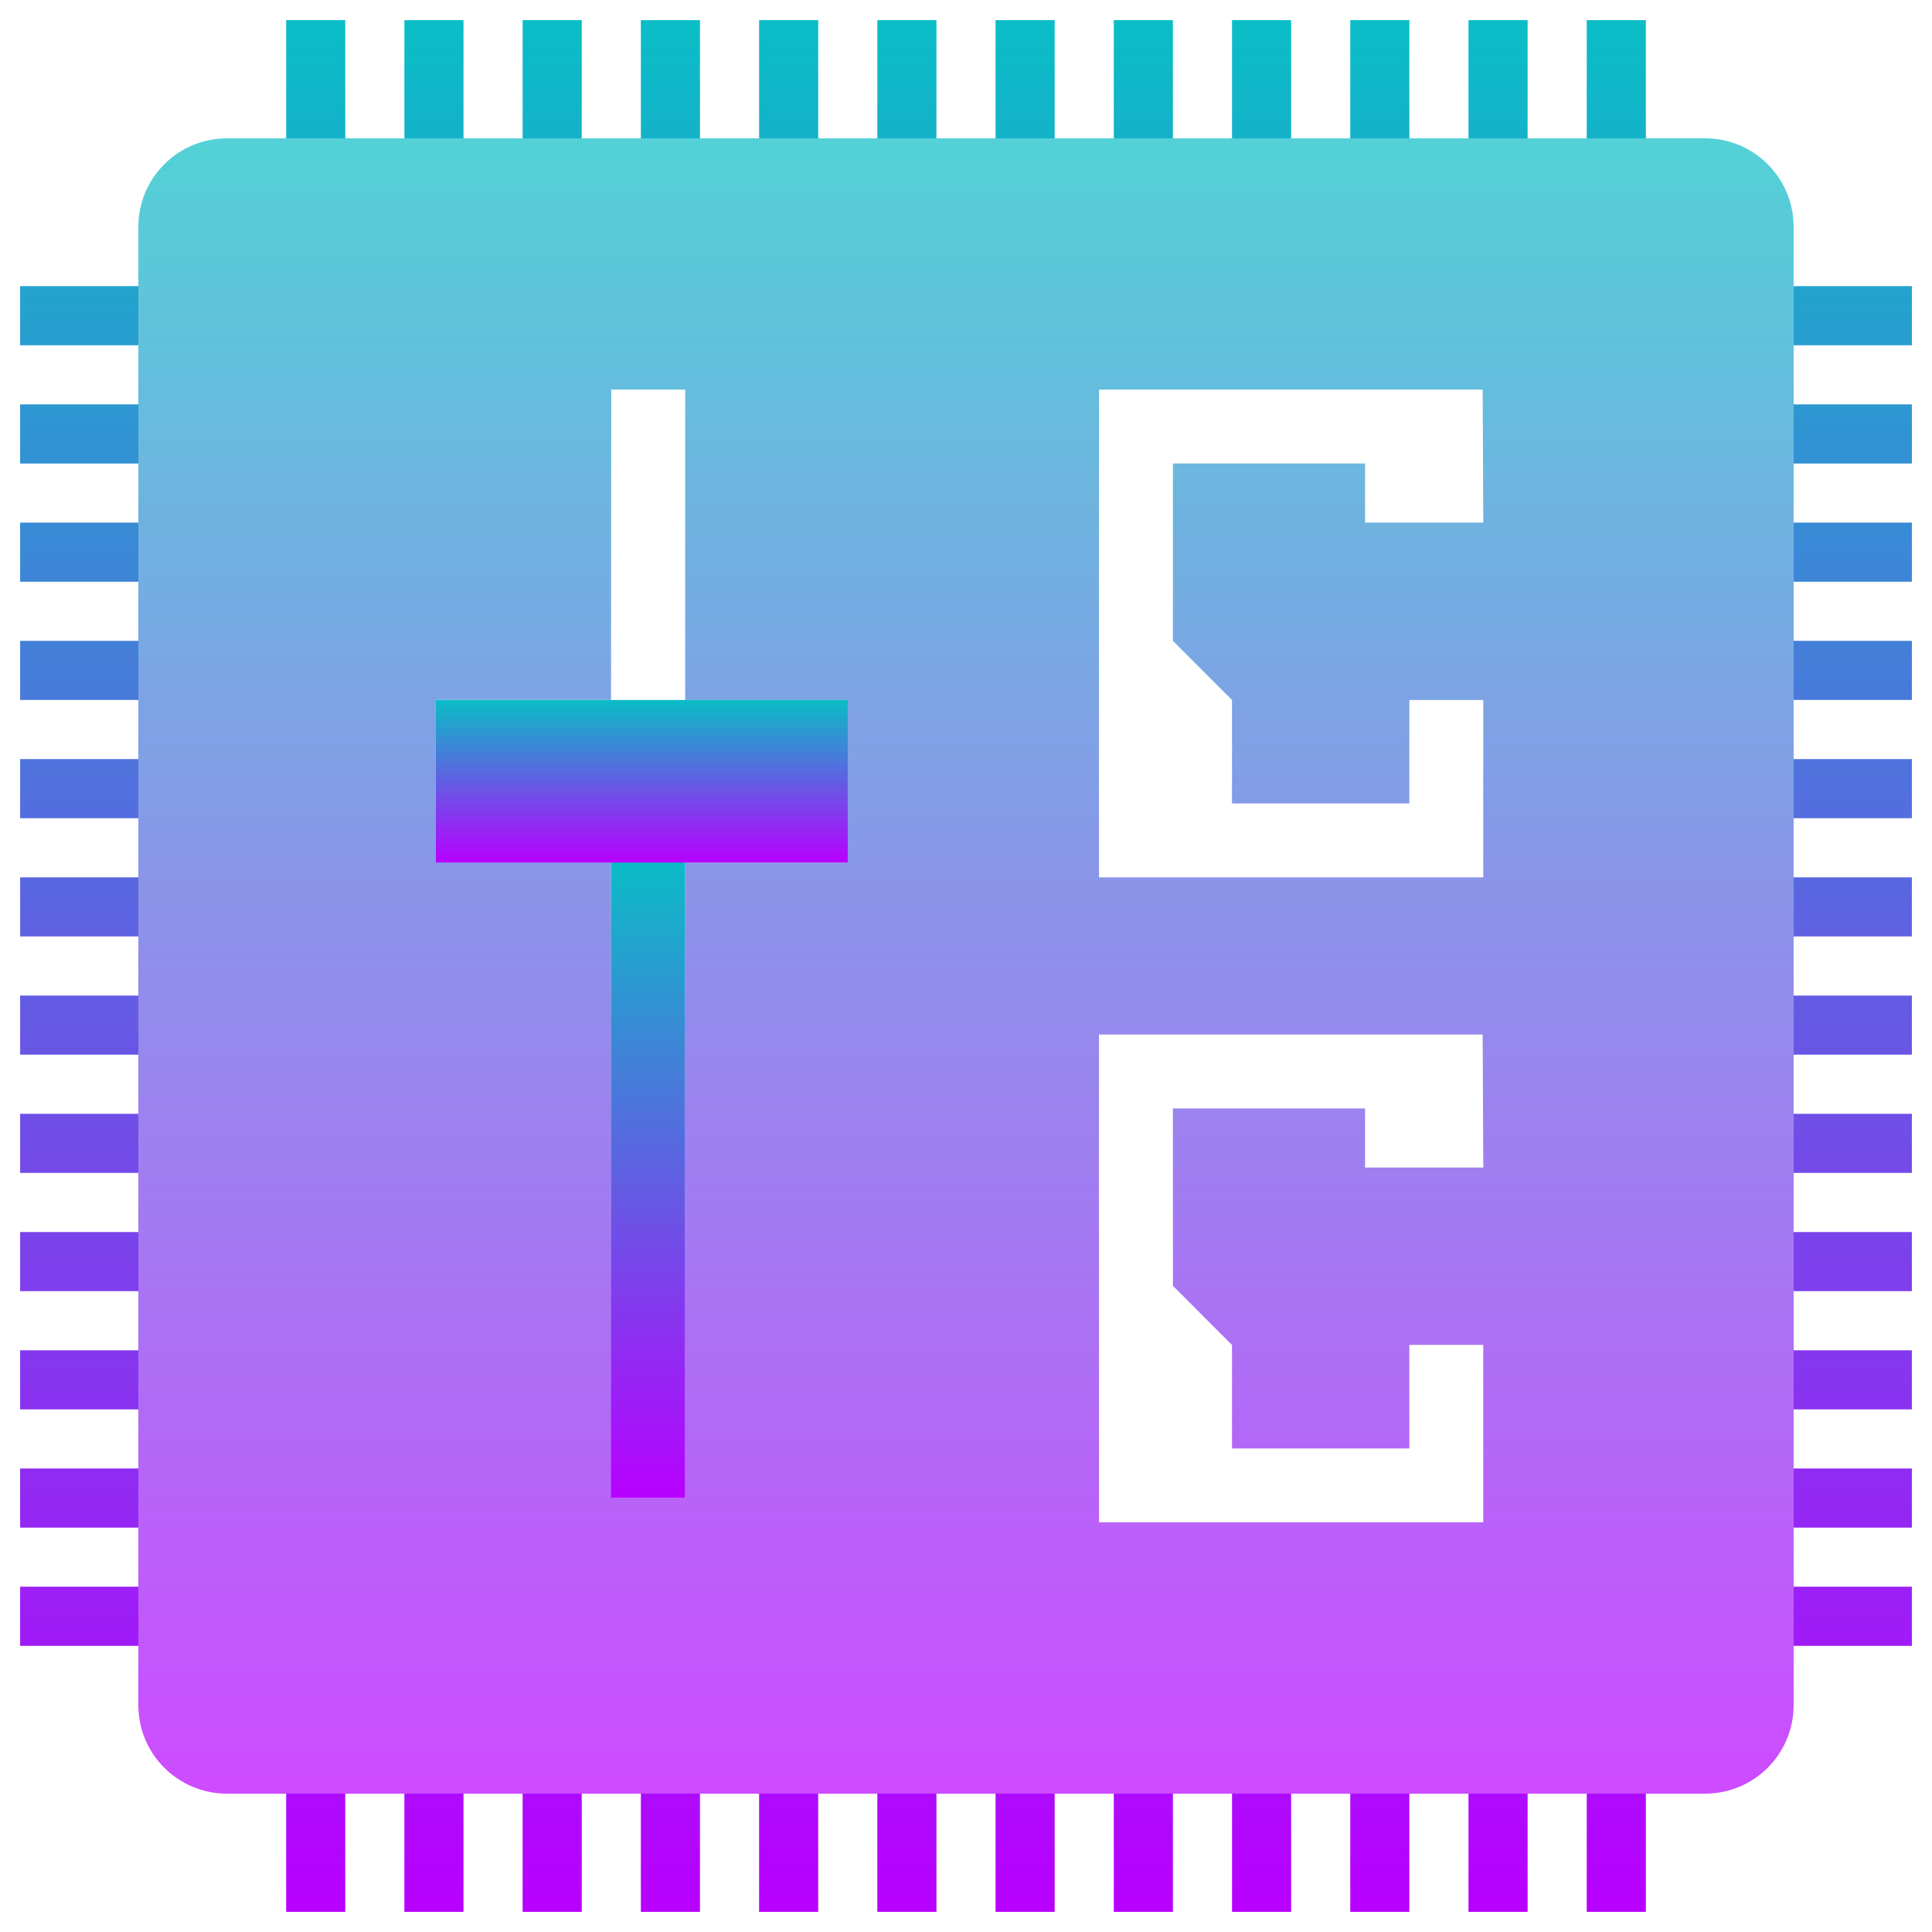
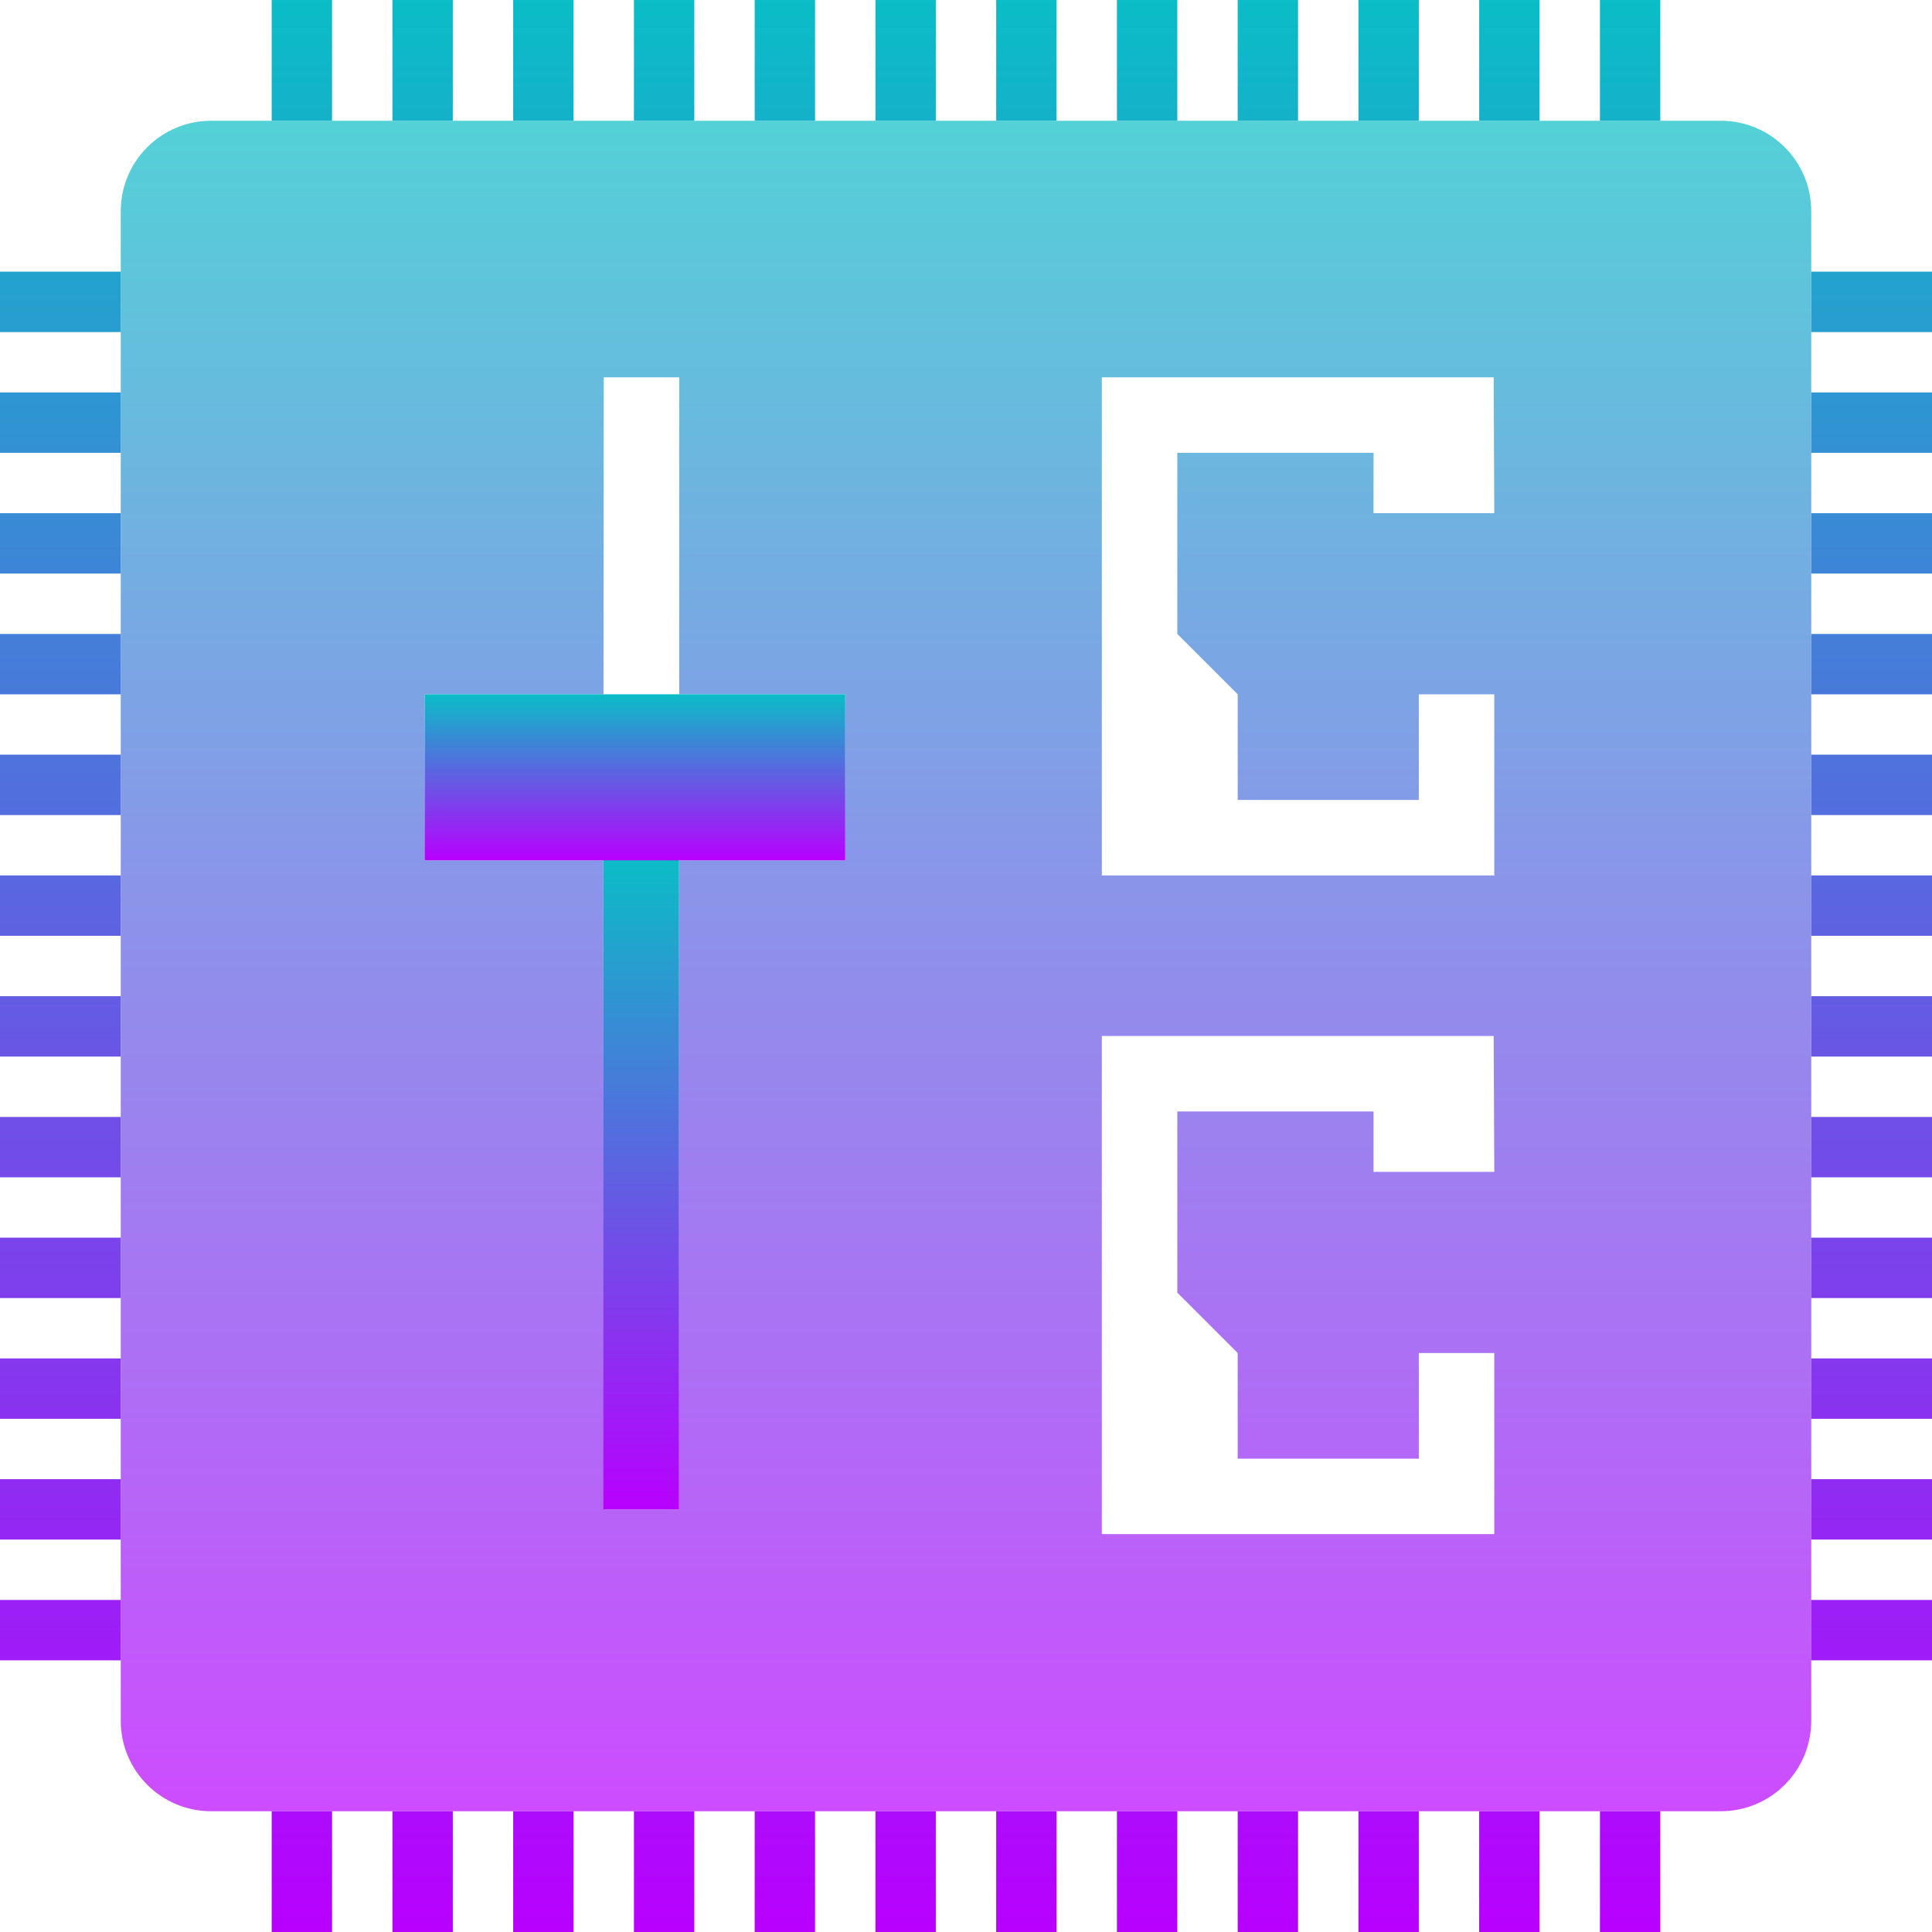
- <svg xmlns="http://www.w3.org/2000/svg" id="svg4153" version="1.1" width="48" height="48" viewBox="0 0 48 48">
+ <svg xmlns="http://www.w3.org/2000/svg" xmlns:xlink="http://www.w3.org/1999/xlink" id="svg4153" version="1.1" width="16" height="16" viewBox="0 0 16 16">
  <defs id="defs4157">
    <style id="current-color-scheme" type="text/css">
   .ColorScheme-Text { color: #0abdc6; } .ColorScheme-Highlight { color:#5294e2; }
  </style>
-     <linearGradient id="arrongin" x1="0%" x2="0%" y1="0%" y2="100%">
+     <linearGradient id="arrongin" x1="0" x2="0" y1="0" y2="1">
      <stop offset="0%" style="stop-color:#dd9b44; stop-opacity:1" id="stop3" />
      <stop offset="100%" style="stop-color:#ad6c16; stop-opacity:1" id="stop5" />
    </linearGradient>
-     <linearGradient id="aurora" x1="0%" x2="0%" y1="0%" y2="100%">
+     <linearGradient id="aurora" x1="0" x2="0" y1="0" y2="1">
      <stop offset="0%" style="stop-color:#09D4DF; stop-opacity:1" id="stop8" />
      <stop offset="100%" style="stop-color:#9269F4; stop-opacity:1" id="stop10" />
    </linearGradient>
-     <linearGradient id="cyberneon" x1="0%" x2="0%" y1="0%" y2="100%">
+     <linearGradient id="cyberneon" x1="0" x2="0" y1="0" y2="1">
      <stop offset="0" style="stop-color:#0abdc6; stop-opacity:1" id="stop13" />
      <stop offset="1" style="stop-color:#ea00d9; stop-opacity:1" id="stop15" />
    </linearGradient>
-     <linearGradient id="fitdance" x1="0%" x2="0%" y1="0%" y2="100%">
+     <linearGradient id="fitdance" x1="0" x2="0" y1="0" y2="1">
      <stop offset="0%" style="stop-color:#1AD6AB; stop-opacity:1" id="stop18" />
      <stop offset="100%" style="stop-color:#329DB6; stop-opacity:1" id="stop20" />
    </linearGradient>
-     <linearGradient id="oomox" x1="0%" x2="0%" y1="0%" y2="100%">
+     <linearGradient id="oomox" x1="0" x2="0" y1="0" y2="1">
      <stop offset="0%" style="stop-color:#0abdc6; stop-opacity:1" id="stop23" />
      <stop offset="100%" style="stop-color:#b800ff; stop-opacity:1" id="stop25" />
    </linearGradient>
-     <linearGradient id="rainblue" x1="0%" x2="0%" y1="0%" y2="100%">
+     <linearGradient id="rainblue" x1="0" x2="0" y1="0" y2="1">
      <stop offset="0%" style="stop-color:#00F260; stop-opacity:1" id="stop28" />
      <stop offset="100%" style="stop-color:#0575E6; stop-opacity:1" id="stop30" />
    </linearGradient>
-     <linearGradient id="sunrise" x1="0%" x2="0%" y1="0%" y2="100%">
+     <linearGradient id="sunrise" x1="0" x2="0" y1="0" y2="1">
      <stop offset="0%" style="stop-color: #FF8501; stop-opacity:1" id="stop33" />
      <stop offset="100%" style="stop-color: #FFCB01; stop-opacity:1" id="stop35" />
    </linearGradient>
-     <linearGradient id="telinkrin" x1="0%" x2="0%" y1="0%" y2="100%">
+     <linearGradient id="telinkrin" x1="0" x2="0" y1="0" y2="1">
      <stop offset="0%" style="stop-color: #b2ced6; stop-opacity:1" id="stop38" />
      <stop offset="100%" style="stop-color: #6da5b7; stop-opacity:1" id="stop40" />
    </linearGradient>
-     <linearGradient id="60spsycho" x1="0%" x2="0%" y1="0%" y2="100%">
+     <linearGradient id="60spsycho" x1="0" x2="0" y1="0" y2="1">
      <stop offset="0%" style="stop-color: #df5940; stop-opacity:1" id="stop43" />
      <stop offset="25%" style="stop-color: #d8d15f; stop-opacity:1" id="stop45" />
      <stop offset="50%" style="stop-color: #e9882a; stop-opacity:1" id="stop47" />
      <stop offset="100%" style="stop-color: #279362; stop-opacity:1" id="stop49" />
    </linearGradient>
-     <linearGradient id="90ssummer" x1="0%" x2="0%" y1="0%" y2="100%">
+     <linearGradient id="90ssummer" x1="0" x2="0" y1="0" y2="1">
      <stop offset="0%" style="stop-color: #f618c7; stop-opacity:1" id="stop52" />
      <stop offset="20%" style="stop-color: #94ffab; stop-opacity:1" id="stop54" />
      <stop offset="50%" style="stop-color: #fbfd54; stop-opacity:1" id="stop56" />
      <stop offset="100%" style="stop-color: #0f83ae; stop-opacity:1" id="stop58" />
    </linearGradient>
+     <linearGradient xlink:href="#oomox" id="linearGradient1" x1="-5" y1="-29" x2="-5" y2="99" gradientUnits="userSpaceOnUse" gradientTransform="matrix(0.125,0,0,0.125,0.6249998,3.625009)" />
+     <linearGradient xlink:href="#oomox" id="linearGradient2" x1="1.937" y1="1.997" x2="1.937" y2="30.109" gradientTransform="matrix(0.4979972,0,0,0.4979972,0.03559295,0.00564475)" gradientUnits="userSpaceOnUse" />
+     <linearGradient xlink:href="#oomox" id="linearGradient3" x1="44.503" y1="7.292" x2="44.503" y2="12.695" gradientTransform="matrix(0.116119,0,0,0.9980237,-0.1702128,-0.1702128)" gradientUnits="userSpaceOnUse" />
+     <linearGradient xlink:href="#oomox" id="linearGradient4" x1="6.801" y1="27.684" x2="6.801" y2="34.114" gradientTransform="matrix(0.5419125,0,0,0.2138529,-0.1702128,-0.1702128)" gradientUnits="userSpaceOnUse" />
  </defs>
-   <path id="path224" class="ColorScheme-Text" style="clip-rule:evenodd;display:inline;fill:url(#oomox);fill-opacity:1;fill-rule:evenodd;stroke-width:2;stroke-linejoin:round;stroke-miterlimit:1.414" d="M 13 -29 L 13 -21 L 17 -21 L 17 -29 L 13 -29 z M 21 -29 L 21 -21 L 25 -21 L 25 -29 L 21 -29 z M 29 -29 L 29 -21 L 33 -21 L 33 -29 L 29 -29 z M 37 -29 L 37 -21 L 41 -21 L 41 -29 L 37 -29 z M 45 -29 L 45 -21 L 49 -21 L 49 -29 L 45 -29 z M 53 -29 L 53 -21 L 57 -21 L 57 -29 L 53 -29 z M 61 -29 L 61 -21 L 65 -21 L 65 -29 L 61 -29 z M 69 -29 L 69 -21 L 73 -21 L 73 -29 L 69 -29 z M 77 -29 L 77 -21 L 81 -21 L 81 -29 L 77 -29 z M 85 -29 L 85 -21 L 89 -21 L 89 -29 L 85 -29 z M 93 -29 L 93 -21 L 97 -21 L 97 -29 L 93 -29 z M 101 -29 L 101 -21 L 105 -21 L 105 -29 L 101 -29 z M -5 -11 L -5 -7 L 3 -7 L 3 -11 L -5 -11 z M 115 -11 L 115 -7 L 123 -7 L 123 -11 L 115 -11 z M -5 -3 L -5 1 L 3 1 L 3 -3 L -5 -3 z M 115 -3 L 115 1 L 123 1 L 123 -3 L 115 -3 z M -5 5 L -5 9 L 3 9 L 3 5 L -5 5 z M 115 5 L 115 9 L 123 9 L 123 5 L 115 5 z M -5 13 L -5 17 L 3 17 L 3 13 L -5 13 z M 115 13 L 115 17 L 123 17 L 123 13 L 115 13 z M -5 21 L -5 25 L 3 25 L 3 21 L -5 21 z M 115 21 L 115 25 L 123 25 L 123 21 L 115 21 z M -5 29 L -5 33 L 3 33 L 3 29 L -5 29 z M 115 29 L 115 33 L 123 33 L 123 29 L 115 29 z M 34.979 29.59 L 34.979 33 L 34.984 33 L 34.979 29.59 z M -5 37 L -5 41 L 3 41 L 3 37 L -5 37 z M 115 37 L 115 41 L 123 41 L 123 37 L 115 37 z M -5 45 L -5 49 L 3 49 L 3 45 L -5 45 z M 115 45 L 115 49 L 123 49 L 123 45 L 115 45 z M -5 53 L -5 57 L 3 57 L 3 53 L -5 53 z M 115 53 L 115 57 L 123 57 L 123 53 L 115 53 z M -5 61 L -5 65 L 3 65 L 3 61 L -5 61 z M 115 61 L 115 65 L 123 65 L 123 61 L 115 61 z M -5 69 L -5 73 L 3 73 L 3 69 L -5 69 z M 115 69 L 115 73 L 123 73 L 123 69 L 115 69 z M -5 77 L -5 81 L 3 81 L 3 77 L -5 77 z M 115 77 L 115 81 L 123 81 L 123 77 L 115 77 z M 13 91 L 13 99 L 17 99 L 17 91 L 13 91 z M 21 91 L 21 99 L 25 99 L 25 91 L 21 91 z M 29 91 L 29 99 L 33 99 L 33 91 L 29 91 z M 37 91 L 37 99 L 41 99 L 41 91 L 37 91 z M 45 91 L 45 99 L 49 99 L 49 91 L 45 91 z M 53 91 L 53 99 L 57 99 L 57 91 L 53 91 z M 61 91 L 61 99 L 65 99 L 65 91 L 61 91 z M 69 91 L 69 99 L 73 99 L 73 91 L 69 91 z M 77 91 L 77 99 L 81 99 L 81 91 L 77 91 z M 85 91 L 85 99 L 89 99 L 89 91 L 85 91 z M 93 91 L 93 99 L 97 99 L 97 91 L 93 91 z M 101 91 L 101 99 L 105 99 L 105 91 L 101 91 z " transform="matrix(0.3671875,0,0,0.3671875,2.335937,11.14846)" />
-   <path id="path225" class="ColorScheme-Text" style="clip-rule:evenodd;display:inline;fill:url(#oomox);fill-opacity:1;fill-rule:evenodd;stroke-width:1.004;stroke-linejoin:round;stroke-miterlimit:1.414;opacity:0.7" d="m 3.437,2 c -0.833,0 -1.504,0.673 -1.504,1.509 V 28.65 c 0,0.836 0.671,1.509 1.504,1.509 H 28.496 c 0.833,0 1.504,-0.673 1.504,-1.509 V 3.508 c 0,-0.836 -0.671,-1.509 -1.504,-1.509 z m 6.515,4.274 h 1.253 v 5.28 h 2.757 v 2.766 h -2.757 c -0.001,3.257 5.21e-4,7.658 0,10.811 H 9.952 L 9.947,14.319 H 6.976 v -2.766 h 2.972 z m 8.27,0 h 6.505 l 0.011,2.263 H 22.733 V 7.531 h -3.258 v 3.017 l 1.002,1.006 v 1.76 h 3.007 v -1.76 h 1.253 v 3.017 h -6.515 z m 0,10.971 h 6.505 l 0.011,2.263 H 22.733 V 18.503 h -3.258 v 3.017 l 1.002,1.006 v 1.76 h 3.007 V 22.525 h 1.253 v 3.017 h -6.515 z" transform="matrix(1.465265,0,0,1.460473,0.6045543,0.5165815)" />
-   <rect style="display:inline;opacity:1;fill:url(#oomox);fill-opacity:1;stroke-width:0;stroke-dasharray:none;paint-order:markers fill stroke;stop-color:#000000" id="rect226" class="ColorScheme-Text" width="1.843" height="15.84" x="15.18" y="21.379" />
-   <rect style="display:inline;opacity:1;fill:url(#oomox);fill-opacity:1;stroke-width:0;stroke-dasharray:none;paint-order:markers fill stroke;stop-color:#000000" id="rect227" class="ColorScheme-Text" width="10.235" height="4.039" x="10.827" y="17.391" />
+   <path id="path224" class="ColorScheme-Text" style="clip-rule:evenodd;display:inline;fill:url(#linearGradient1);fill-opacity:1;fill-rule:evenodd;stroke-width:0.25;stroke-linejoin:round;stroke-miterlimit:1.414" d="M 2.25,0 V 1 H 2.75 V 0 Z m 1,0 v 1 h 0.5 V 0 Z m 1,0 v 1 h 0.5 V 0 Z m 1,0 v 1 h 0.5 V 0 Z m 1,0 v 1 h 0.5 V 0 Z m 1,0 v 1 h 0.5 V 0 Z m 1,0 v 1 h 0.5 V 0 Z m 1,0 v 1 h 0.5 V 0 Z M 10.25,0 v 1 h 0.5 V 0 Z m 1,0 v 1 h 0.5 V 0 Z m 1,0 v 1 h 0.5 V 0 Z m 1,0 v 1 h 0.5 V 0 Z M 0,2.25 v 0.5 h 1 v -0.5 z m 15,0 v 0.5 h 1 v -0.5 z m -15,1 V 3.75 H 1 V 3.25 Z m 15,0 v 0.5 h 1 V 3.25 Z M 0,4.25 v 0.5 h 1 v -0.5 z m 15,0 v 0.5 h 1 v -0.5 z m -15,1 v 0.5 h 1 v -0.5 z m 15,0 v 0.5 h 1 v -0.5 z m -15,1 v 0.5 h 1 v -0.5 z m 15,0 v 0.5 h 1 v -0.5 z M 0,7.25 v 0.5 h 1 v -0.5 z m 15,0 v 0.5 h 1 v -0.5 z M 4.997,7.324 v 0.426 h 6.468e-4 z M 0,8.25 v 0.5 h 1 v -0.5 z m 15,0 v 0.5 h 1 v -0.5 z m -15,1 v 0.5 h 1 v -0.5 z m 15,0 v 0.5 h 1 v -0.5 z M 0,10.25 v 0.5 h 1 v -0.5 z m 15,0 v 0.5 h 1 v -0.5 z m -15,1 v 0.5 h 1 v -0.5 z m 15,0 v 0.5 h 1 v -0.5 z m -15,1 v 0.5 h 1 v -0.5 z m 15,0 v 0.5 h 1 v -0.5 z m -15,1 v 0.5 h 1 v -0.5 z m 15,0 v 0.5 h 1 v -0.5 z M 2.25,15 v 1 h 0.5 v -1 z m 1,0 v 1 h 0.5 v -1 z m 1,0 v 1 h 0.5 v -1 z m 1,0 v 1 h 0.5 v -1 z m 1,0 v 1 h 0.5 v -1 z m 1,0 v 1 h 0.5 v -1 z m 1,0 v 1 h 0.5 v -1 z m 1,0 v 1 h 0.5 V 15 Z M 10.25,15 v 1 h 0.5 v -1 z m 1,0 v 1 h 0.5 v -1 z m 1,0 v 1 h 0.5 v -1 z m 1,0 v 1 h 0.5 v -1 z" />
+   <path id="path225" class="ColorScheme-Text" style="clip-rule:evenodd;display:inline;opacity:0.7;fill:url(#linearGradient2);fill-opacity:1;fill-rule:evenodd;stroke-width:0.5;stroke-linejoin:round;stroke-miterlimit:1.414" d="M 1.75,1 C 1.335,1 1,1.335 1,1.75 v 12.5 c 0,0.415 0.335,0.75 0.75,0.75 h 12.5 c 0.415,0 0.75,-0.335 0.75,-0.75 V 1.75 C 15,1.335 14.665,1 14.25,1 Z m 3.25,2.125 h 0.625 v 2.625 H 7 V 7.125 H 5.625 c -7.148e-4,1.619 2.598e-4,3.807 0,5.375 H 5 L 4.997,7.125 H 3.515 V 5.75 H 4.998 Z m 4.125,0 h 3.245 l 0.005,1.125 H 11.375 v -0.5 H 9.75 V 5.25 L 10.25,5.75 v 0.875 h 1.5 V 5.75 H 12.375 v 1.5 h -3.25 z m 0,5.455 h 3.245 l 0.005,1.125 H 11.375 v -0.5 H 9.75 v 1.5 l 0.5,0.5 v 0.875 h 1.5 v -0.875 H 12.375 v 1.5 h -3.25 z" />
+   <rect style="display:inline;opacity:1;fill:url(#linearGradient3);fill-opacity:1;stroke-width:0;stroke-dasharray:none;paint-order:markers fill stroke;stop-color:#000000" id="rect226" class="ColorScheme-Text" width="0.627" height="5.392" x="4.997" y="7.108" />
+   <rect style="display:inline;opacity:1;fill:url(#linearGradient4);fill-opacity:1;stroke-width:0;stroke-dasharray:none;paint-order:markers fill stroke;stop-color:#000000" id="rect227" class="ColorScheme-Text" width="3.484" height="1.375" x="3.516" y="5.75" />
</svg>
